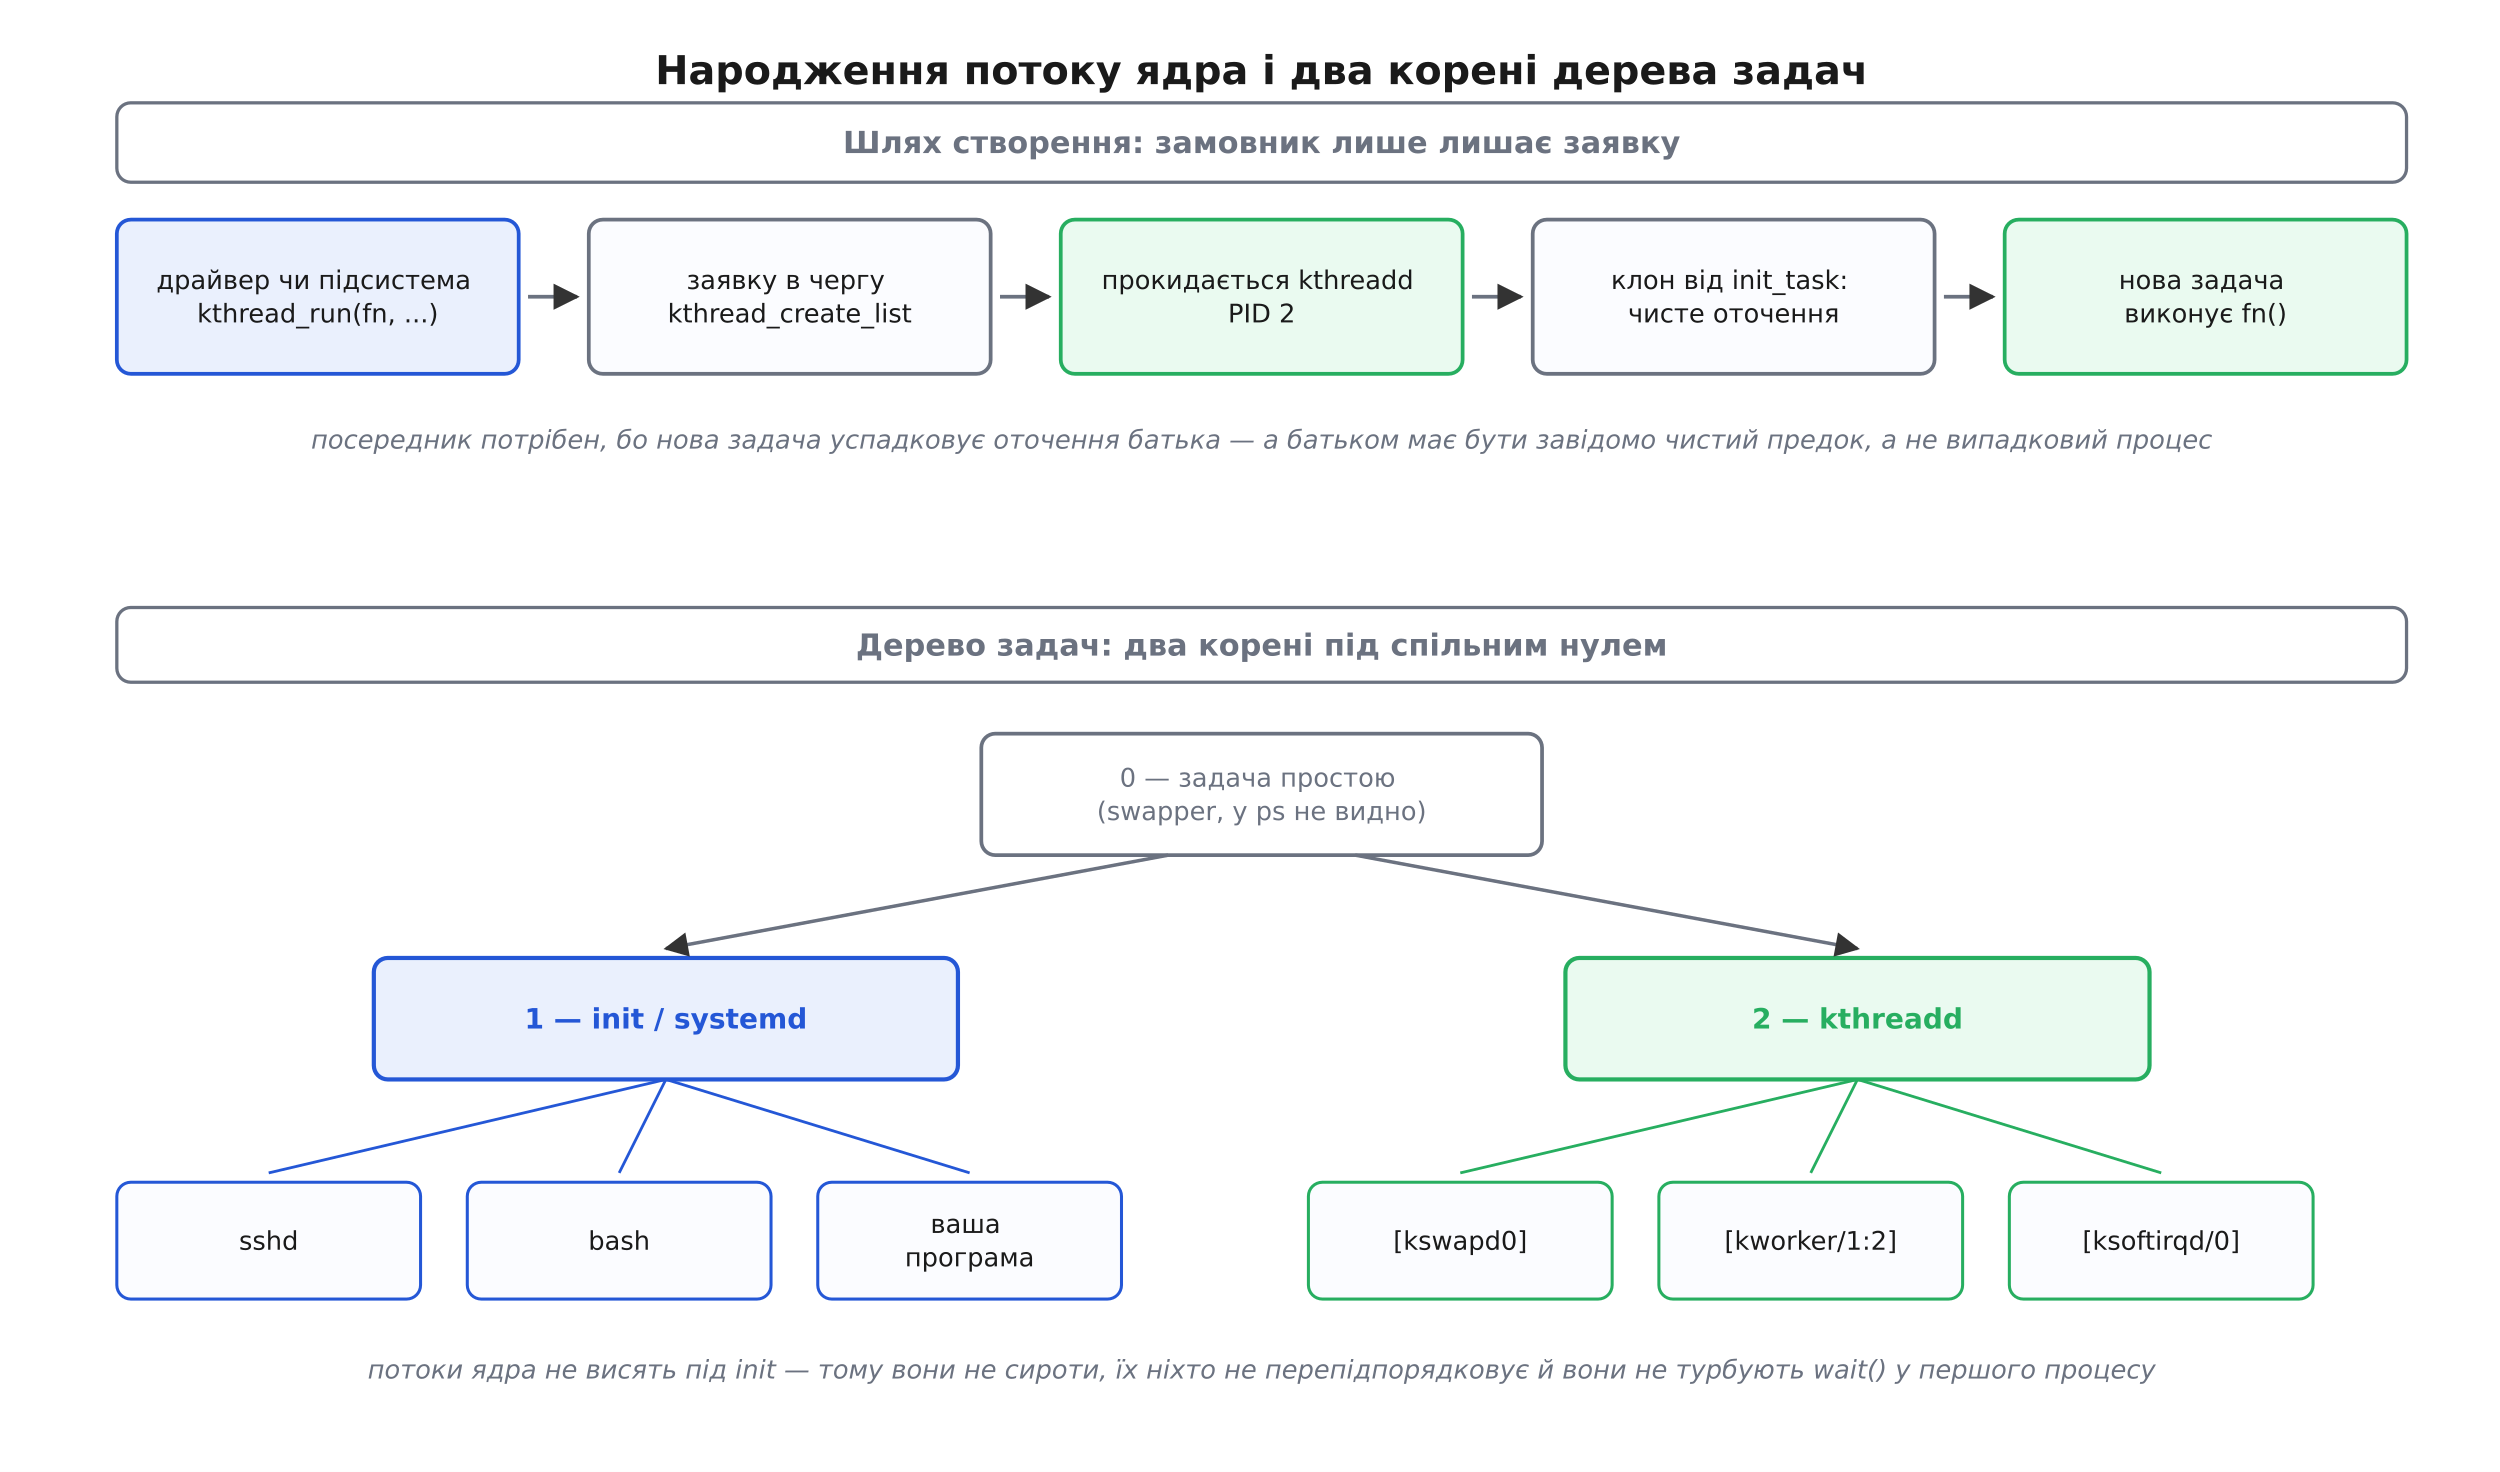
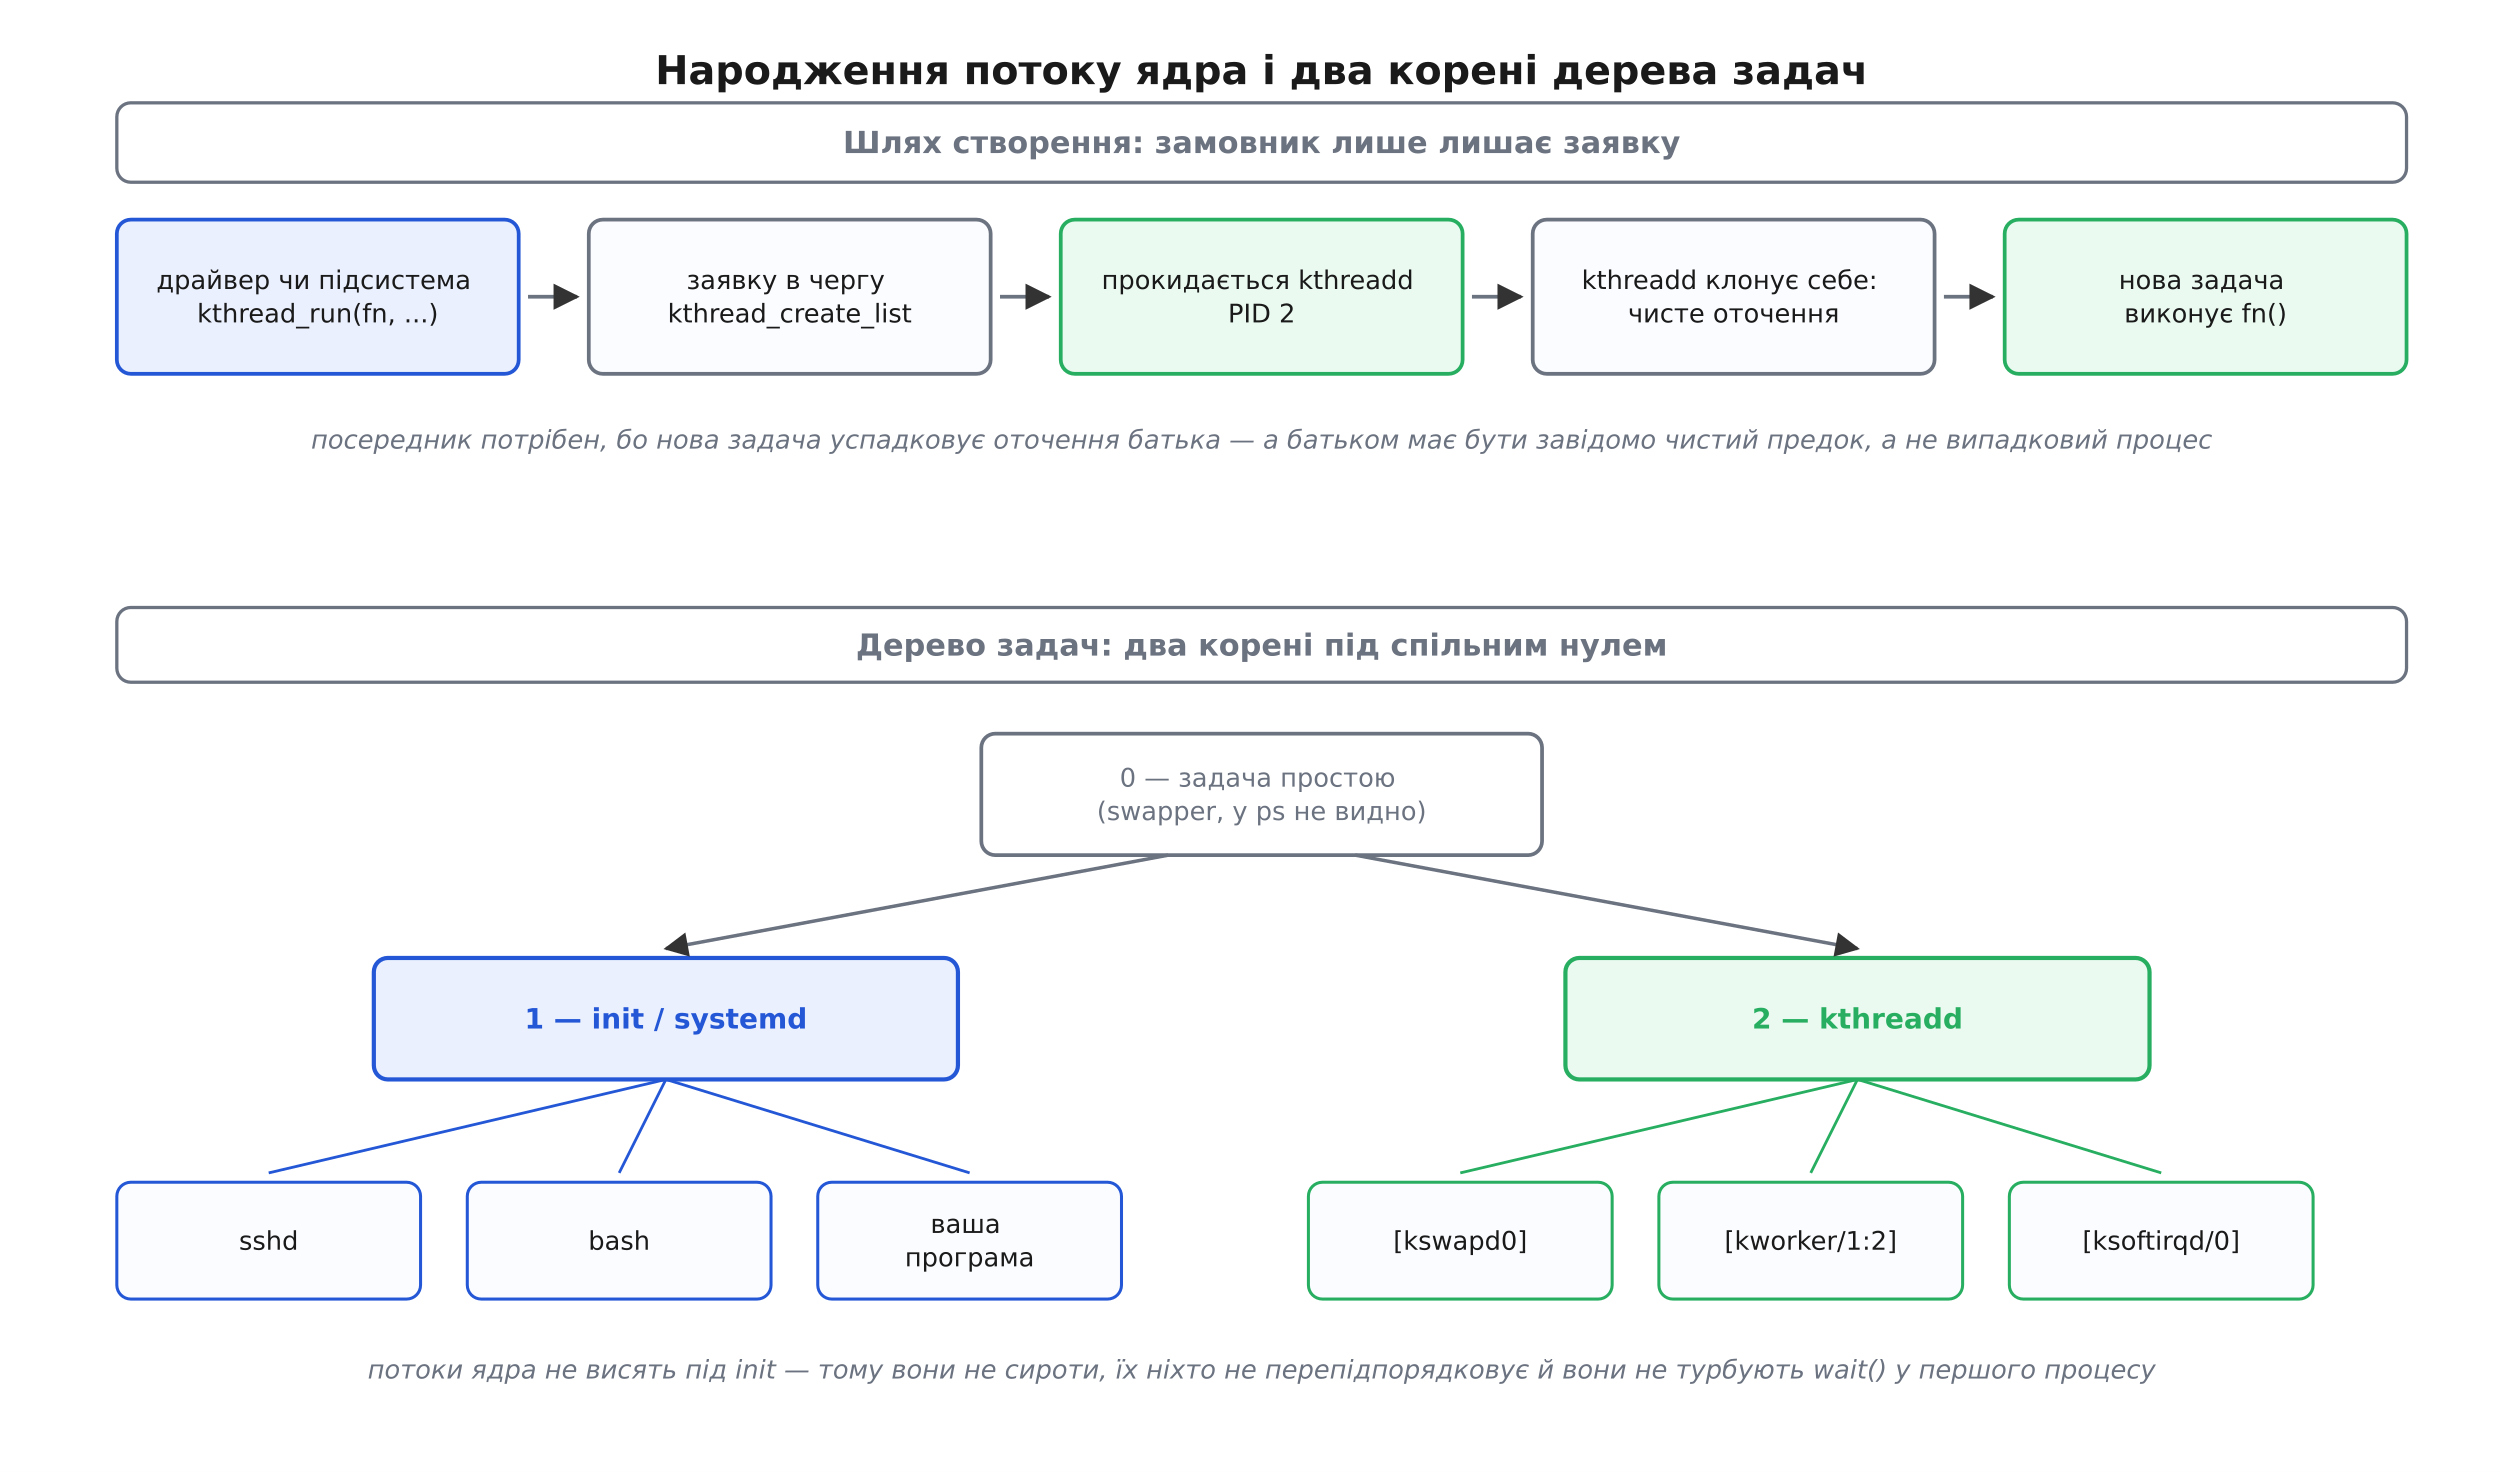
<svg xmlns="http://www.w3.org/2000/svg" viewBox="-10 -10 1070 630" font-family="'Segoe UI', 'DejaVu Sans', Arial, sans-serif">
  <rect x="-10" y="-10" width="1070" height="630" fill="#ffffff" />
  <defs>
    <marker id="arrow" viewBox="0 0 10 10" refX="9" refY="5" markerWidth="7" markerHeight="7" orient="auto-start-reverse">
      <path d="M0 0 L10 5 L0 10 z" fill="#333333" />
    </marker>
  </defs>
  <text x="530.0" y="26.0" font-family="'Segoe UI', 'DejaVu Sans', Arial, sans-serif" font-size="17" fill="#1a1a1a" text-anchor="middle" font-weight="700">Народження потоку ядра і два корені дерева задач</text>
  <rect x="40.0" y="34.0" width="980.0" height="34.0" rx="6" fill="#ffffff" stroke="#6b7280" stroke-width="1.4" />
  <text x="530.0" y="55.5" font-family="'Segoe UI', 'DejaVu Sans', Arial, sans-serif" font-size="13" fill="#6b7280" text-anchor="middle" font-weight="700">
    <tspan x="530.0" dy="0.0">Шлях створення: замовник лише лишає заявку</tspan>
  </text>
  <rect x="40.0" y="84.0" width="172.0" height="66.0" rx="6" fill="#eaf0fd" stroke="#2457d6" stroke-width="1.6" />
  <text x="126.0" y="113.7" font-family="'Segoe UI', 'DejaVu Sans', Arial, sans-serif" font-size="11" fill="#1a1a1a" text-anchor="middle">
    <tspan x="126.0" dy="0.0">драйвер чи підсистема</tspan>
    <tspan x="126.0" dy="14.3">kthread_run(fn, ...)</tspan>
  </text>
  <rect x="242.0" y="84.0" width="172.0" height="66.0" rx="6" fill="#fbfcff" stroke="#6b7280" stroke-width="1.6" />
  <text x="328.0" y="113.7" font-family="'Segoe UI', 'DejaVu Sans', Arial, sans-serif" font-size="11" fill="#1a1a1a" text-anchor="middle">
    <tspan x="328.0" dy="0.0">заявку в чергу</tspan>
    <tspan x="328.0" dy="14.3">kthread_create_list</tspan>
  </text>
  <line x1="216.0" y1="117.0" x2="237.0" y2="117.0" stroke="#6b7280" stroke-width="1.6" marker-end="url(#arrow)" />
  <rect x="444.0" y="84.0" width="172.0" height="66.0" rx="6" fill="#eafaf0" stroke="#27ae60" stroke-width="1.6" />
  <text x="530.0" y="113.7" font-family="'Segoe UI', 'DejaVu Sans', Arial, sans-serif" font-size="11" fill="#1a1a1a" text-anchor="middle">
    <tspan x="530.0" dy="0.0">прокидається kthreadd</tspan>
    <tspan x="530.0" dy="14.3">PID 2</tspan>
  </text>
  <line x1="418.0" y1="117.0" x2="439.0" y2="117.0" stroke="#6b7280" stroke-width="1.6" marker-end="url(#arrow)" />
  <rect x="646.0" y="84.0" width="172.0" height="66.0" rx="6" fill="#fbfcff" stroke="#6b7280" stroke-width="1.6" />
  <text x="732.0" y="113.7" font-family="'Segoe UI', 'DejaVu Sans', Arial, sans-serif" font-size="11" fill="#1a1a1a" text-anchor="middle">
-     <tspan x="732.0" dy="0.0">клон від init_task:</tspan>
+     <tspan x="732.0" dy="0.0">kthreadd клонує себе:</tspan>
    <tspan x="732.0" dy="14.3">чисте оточення</tspan>
  </text>
  <line x1="620.0" y1="117.0" x2="641.0" y2="117.0" stroke="#6b7280" stroke-width="1.6" marker-end="url(#arrow)" />
  <rect x="848.0" y="84.0" width="172.0" height="66.0" rx="6" fill="#eafaf0" stroke="#27ae60" stroke-width="1.6" />
  <text x="934.0" y="113.7" font-family="'Segoe UI', 'DejaVu Sans', Arial, sans-serif" font-size="11" fill="#1a1a1a" text-anchor="middle">
    <tspan x="934.0" dy="0.0">нова задача</tspan>
    <tspan x="934.0" dy="14.3">виконує fn()</tspan>
  </text>
  <line x1="822.0" y1="117.0" x2="843.0" y2="117.0" stroke="#6b7280" stroke-width="1.6" marker-end="url(#arrow)" />
  <text x="530.0" y="182.0" font-family="'Segoe UI', 'DejaVu Sans', Arial, sans-serif" font-size="11" fill="#6b7280" text-anchor="middle" font-style="italic">посередник потрібен, бо нова задача успадковує оточення батька — а батьком має бути завідомо чистий предок, а не випадковий процес</text>
  <rect x="40.0" y="250.0" width="980.0" height="32.0" rx="6" fill="#ffffff" stroke="#6b7280" stroke-width="1.4" />
  <text x="530.0" y="270.6" font-family="'Segoe UI', 'DejaVu Sans', Arial, sans-serif" font-size="13" fill="#6b7280" text-anchor="middle" font-weight="700">
    <tspan x="530.0" dy="0.0">Дерево задач: два корені під спільним нулем</tspan>
  </text>
  <rect x="410.0" y="304.0" width="240.0" height="52.0" rx="6" fill="#ffffff" stroke="#6b7280" stroke-width="1.6" />
  <text x="530.0" y="326.7" font-family="'Segoe UI', 'DejaVu Sans', Arial, sans-serif" font-size="11" fill="#6b7280" text-anchor="middle">
    <tspan x="530.0" dy="0.0">0 — задача простою</tspan>
    <tspan x="530.0" dy="14.3">(swapper, у ps не видно)</tspan>
  </text>
  <rect x="150.0" y="400.0" width="250.0" height="52.0" rx="6" fill="#eaf0fd" stroke="#2457d6" stroke-width="1.8" />
  <text x="275.0" y="430.2" font-family="'Segoe UI', 'DejaVu Sans', Arial, sans-serif" font-size="12" fill="#2457d6" text-anchor="middle" font-weight="700">
    <tspan x="275.0" dy="0.0">1 — init / systemd</tspan>
  </text>
  <rect x="660.0" y="400.0" width="250.0" height="52.0" rx="6" fill="#eafaf0" stroke="#27ae60" stroke-width="1.8" />
  <text x="785.0" y="430.2" font-family="'Segoe UI', 'DejaVu Sans', Arial, sans-serif" font-size="12" fill="#27ae60" text-anchor="middle" font-weight="700">
    <tspan x="785.0" dy="0.0">2 — kthreadd</tspan>
  </text>
  <line x1="490.0" y1="356.0" x2="275.0" y2="396.0" stroke="#6b7280" stroke-width="1.5" marker-end="url(#arrow)" />
  <line x1="570.0" y1="356.0" x2="785.0" y2="396.0" stroke="#6b7280" stroke-width="1.5" marker-end="url(#arrow)" />
  <rect x="40.0" y="496.0" width="130.0" height="50.0" rx="6" fill="#fbfcff" stroke="#2457d6" stroke-width="1.3" />
  <text x="105.0" y="524.9" font-family="'Segoe UI', 'DejaVu Sans', Arial, sans-serif" font-size="11" fill="#1a1a1a" text-anchor="middle">
    <tspan x="105.0" dy="0.0">sshd</tspan>
  </text>
  <line x1="275.0" y1="452.0" x2="105.0" y2="492.0" stroke="#2457d6" stroke-width="1.2" />
  <rect x="190.0" y="496.0" width="130.0" height="50.0" rx="6" fill="#fbfcff" stroke="#2457d6" stroke-width="1.3" />
  <text x="255.0" y="524.9" font-family="'Segoe UI', 'DejaVu Sans', Arial, sans-serif" font-size="11" fill="#1a1a1a" text-anchor="middle">
    <tspan x="255.0" dy="0.0">bash</tspan>
  </text>
  <line x1="275.0" y1="452.0" x2="255.0" y2="492.0" stroke="#2457d6" stroke-width="1.2" />
  <rect x="340.0" y="496.0" width="130.0" height="50.0" rx="6" fill="#fbfcff" stroke="#2457d6" stroke-width="1.3" />
  <text x="405.0" y="517.7" font-family="'Segoe UI', 'DejaVu Sans', Arial, sans-serif" font-size="11" fill="#1a1a1a" text-anchor="middle">
    <tspan x="405.0" dy="0.0">ваша</tspan>
    <tspan x="405.0" dy="14.3">програма</tspan>
  </text>
  <line x1="275.0" y1="452.0" x2="405.0" y2="492.0" stroke="#2457d6" stroke-width="1.2" />
  <rect x="550.0" y="496.0" width="130.0" height="50.0" rx="6" fill="#fbfcff" stroke="#27ae60" stroke-width="1.3" />
  <text x="615.0" y="524.9" font-family="'Segoe UI', 'DejaVu Sans', Arial, sans-serif" font-size="11" fill="#1a1a1a" text-anchor="middle">
    <tspan x="615.0" dy="0.0">[kswapd0]</tspan>
  </text>
  <line x1="785.0" y1="452.0" x2="615.0" y2="492.0" stroke="#27ae60" stroke-width="1.2" />
  <rect x="700.0" y="496.0" width="130.0" height="50.0" rx="6" fill="#fbfcff" stroke="#27ae60" stroke-width="1.3" />
  <text x="765.0" y="524.9" font-family="'Segoe UI', 'DejaVu Sans', Arial, sans-serif" font-size="11" fill="#1a1a1a" text-anchor="middle">
    <tspan x="765.0" dy="0.0">[kworker/1:2]</tspan>
  </text>
  <line x1="785.0" y1="452.0" x2="765.0" y2="492.0" stroke="#27ae60" stroke-width="1.2" />
  <rect x="850.0" y="496.0" width="130.0" height="50.0" rx="6" fill="#fbfcff" stroke="#27ae60" stroke-width="1.3" />
  <text x="915.0" y="524.9" font-family="'Segoe UI', 'DejaVu Sans', Arial, sans-serif" font-size="11" fill="#1a1a1a" text-anchor="middle">
    <tspan x="915.0" dy="0.0">[ksoftirqd/0]</tspan>
  </text>
  <line x1="785.0" y1="452.0" x2="915.0" y2="492.0" stroke="#27ae60" stroke-width="1.2" />
  <text x="530.0" y="580.0" font-family="'Segoe UI', 'DejaVu Sans', Arial, sans-serif" font-size="11" fill="#6b7280" text-anchor="middle" font-style="italic">потоки ядра не висять під init — тому вони не сироти, їх ніхто не перепідпорядковує й вони не турбують wait() у першого процесу</text>
</svg>
